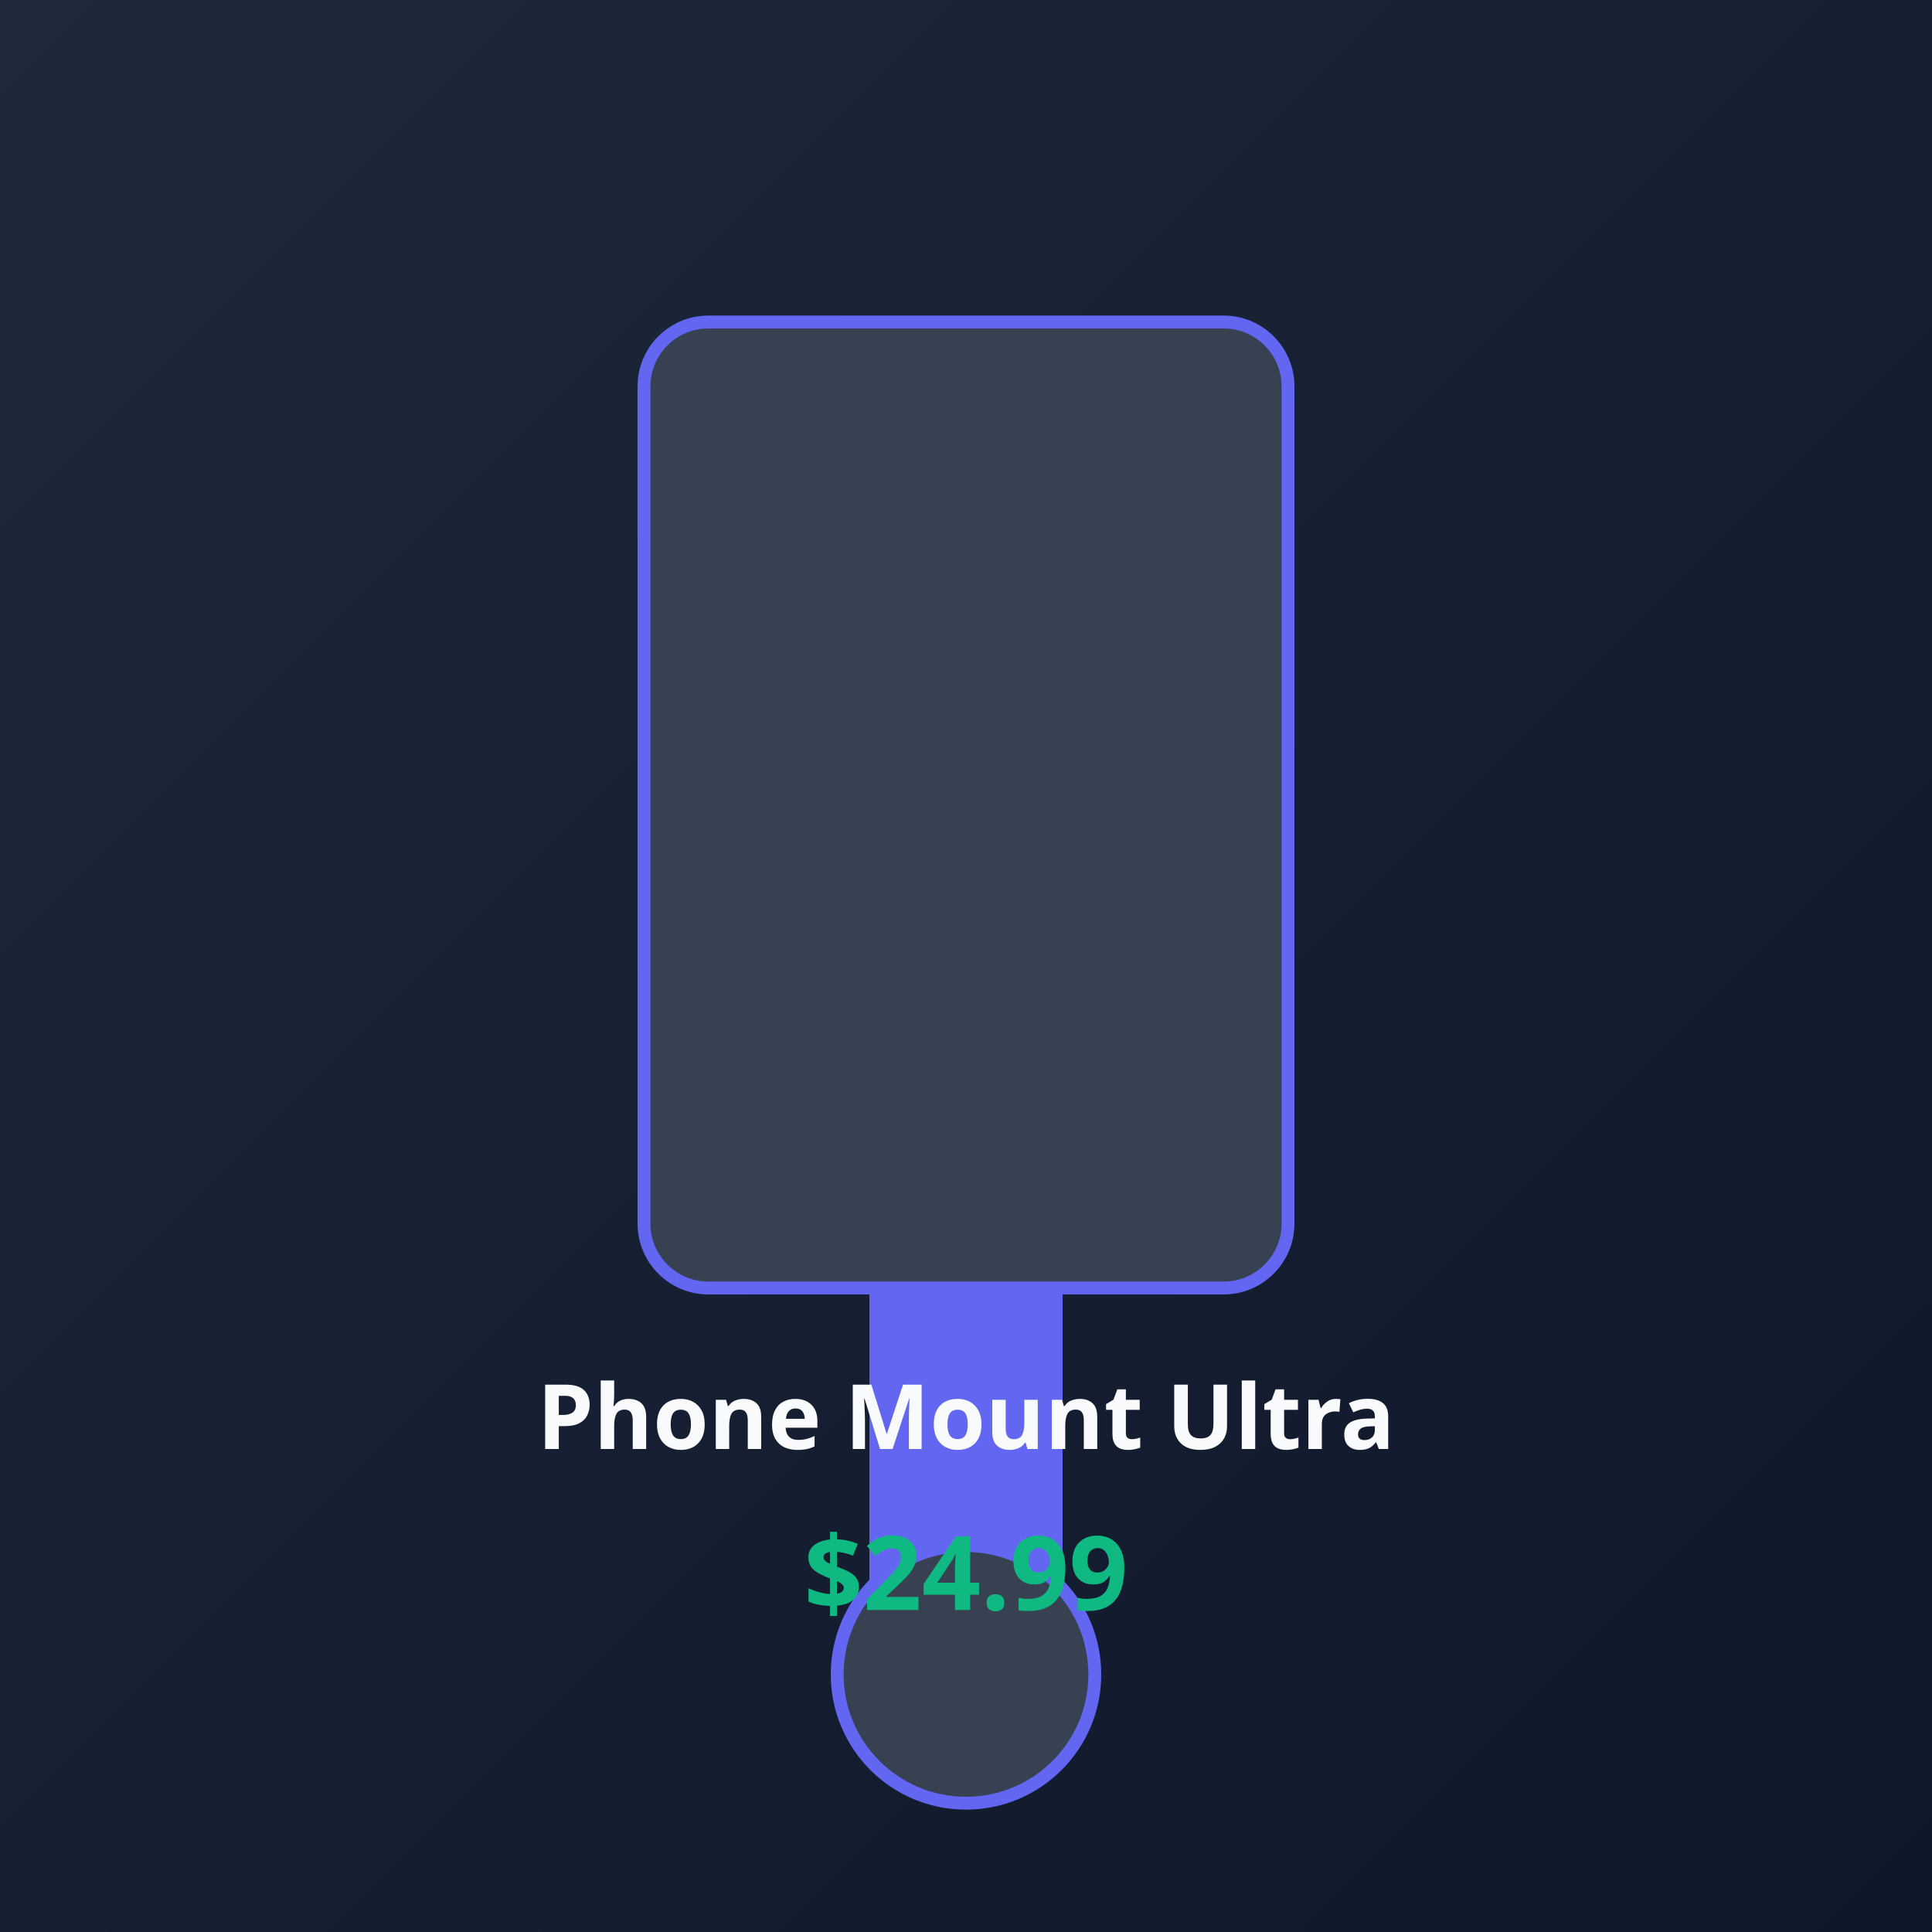
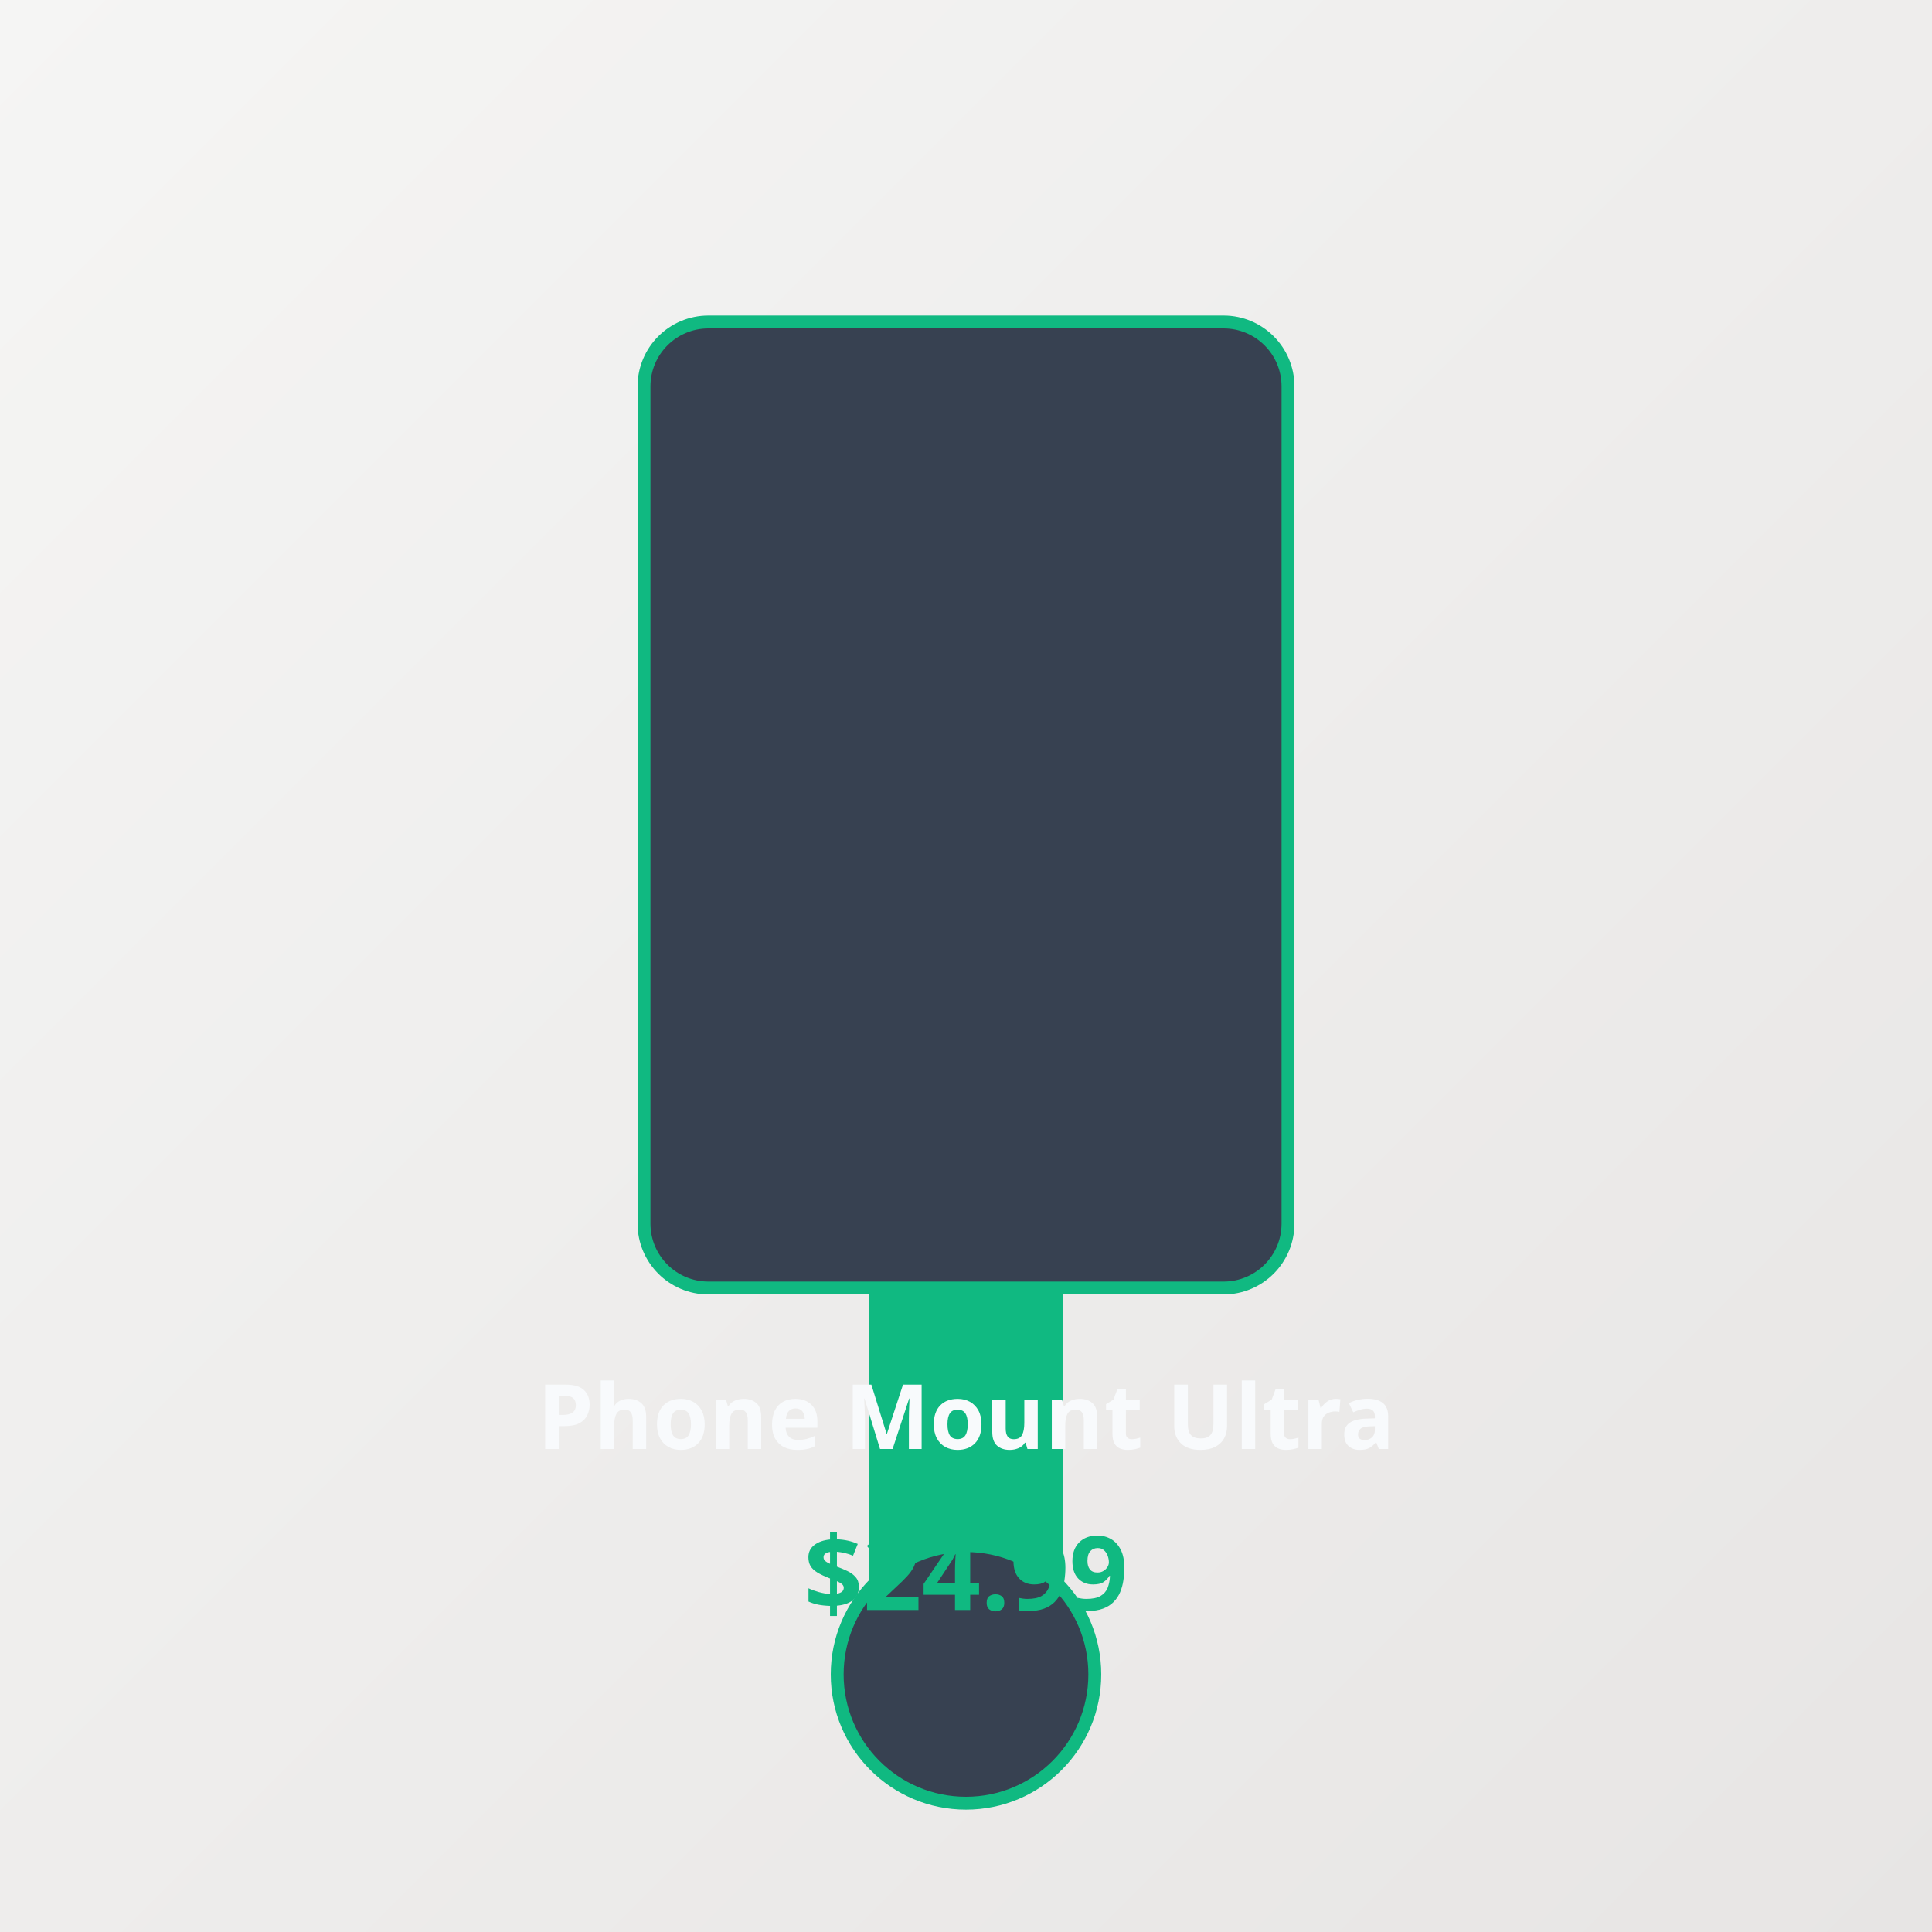
<svg xmlns="http://www.w3.org/2000/svg" width="600" height="600" viewBox="0 0 600 600">
  <defs>
    <linearGradient id="bg" x1="0%" y1="0%" x2="100%" y2="100%">
-       <stop offset="0%" style="stop-color:#1E293B" />
-       <stop offset="100%" style="stop-color:#0F172A" />
+       <stop offset="0%" style="stop-color:#F5F5F4" />
+       <stop offset="100%" style="stop-color:#E7E5E4" />
    </linearGradient>
  </defs>
  <rect width="600" height="600" fill="url(#bg)" />
-   <rect x="200" y="100" width="200" height="300" rx="20" fill="#374151" stroke="#6366F1" stroke-width="4" />
-   <rect x="270" y="400" width="60" height="100" fill="#6366F1" />
-   <circle cx="300" cy="520" r="40" fill="#374151" stroke="#6366F1" stroke-width="4" />
+   <rect x="200" y="100" width="200" height="300" rx="20" fill="#374151" stroke="#10B981" stroke-width="4" />
+   <rect x="270" y="400" width="60" height="100" fill="#10B981" />
+   <circle cx="300" cy="520" r="40" fill="#374151" stroke="#10B981" stroke-width="4" />
  <text x="300" y="450" text-anchor="middle" fill="#F8FAFC" font-family="system-ui" font-size="28" font-weight="600">Phone Mount Ultra</text>
  <text x="300" y="500" text-anchor="middle" fill="#10B981" font-family="system-ui" font-size="32" font-weight="600">$24.99</text>
</svg>
